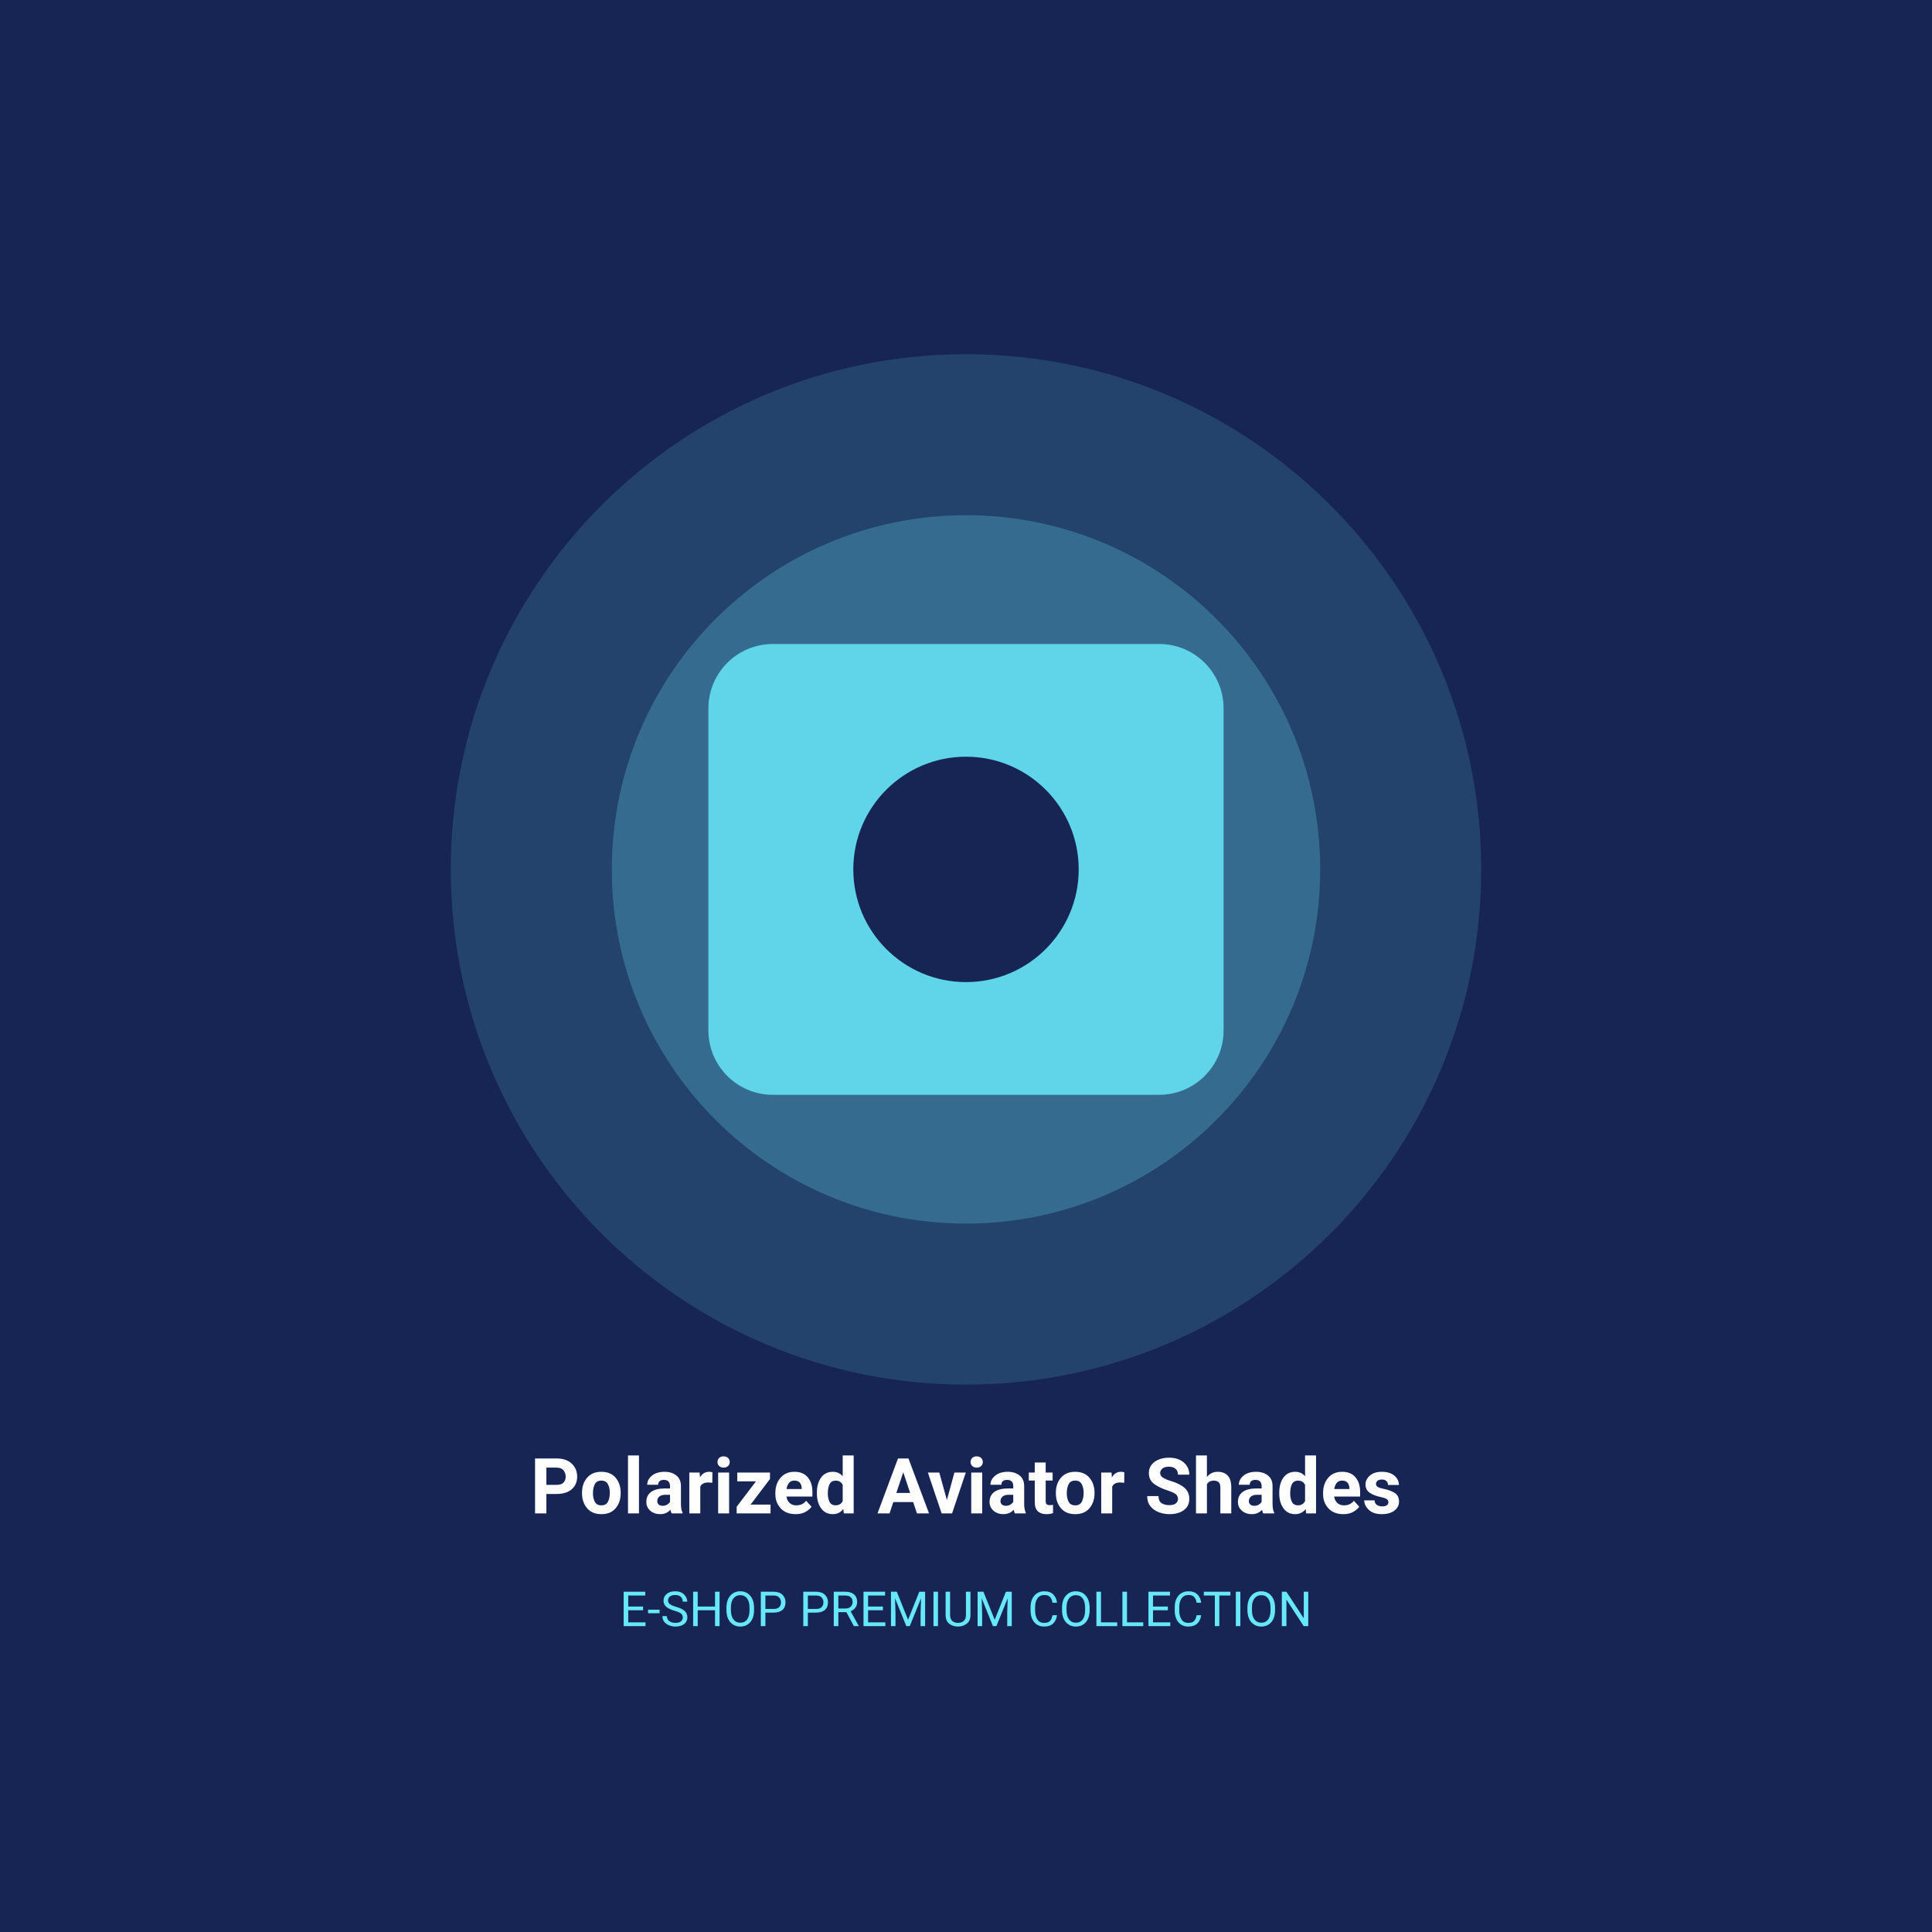
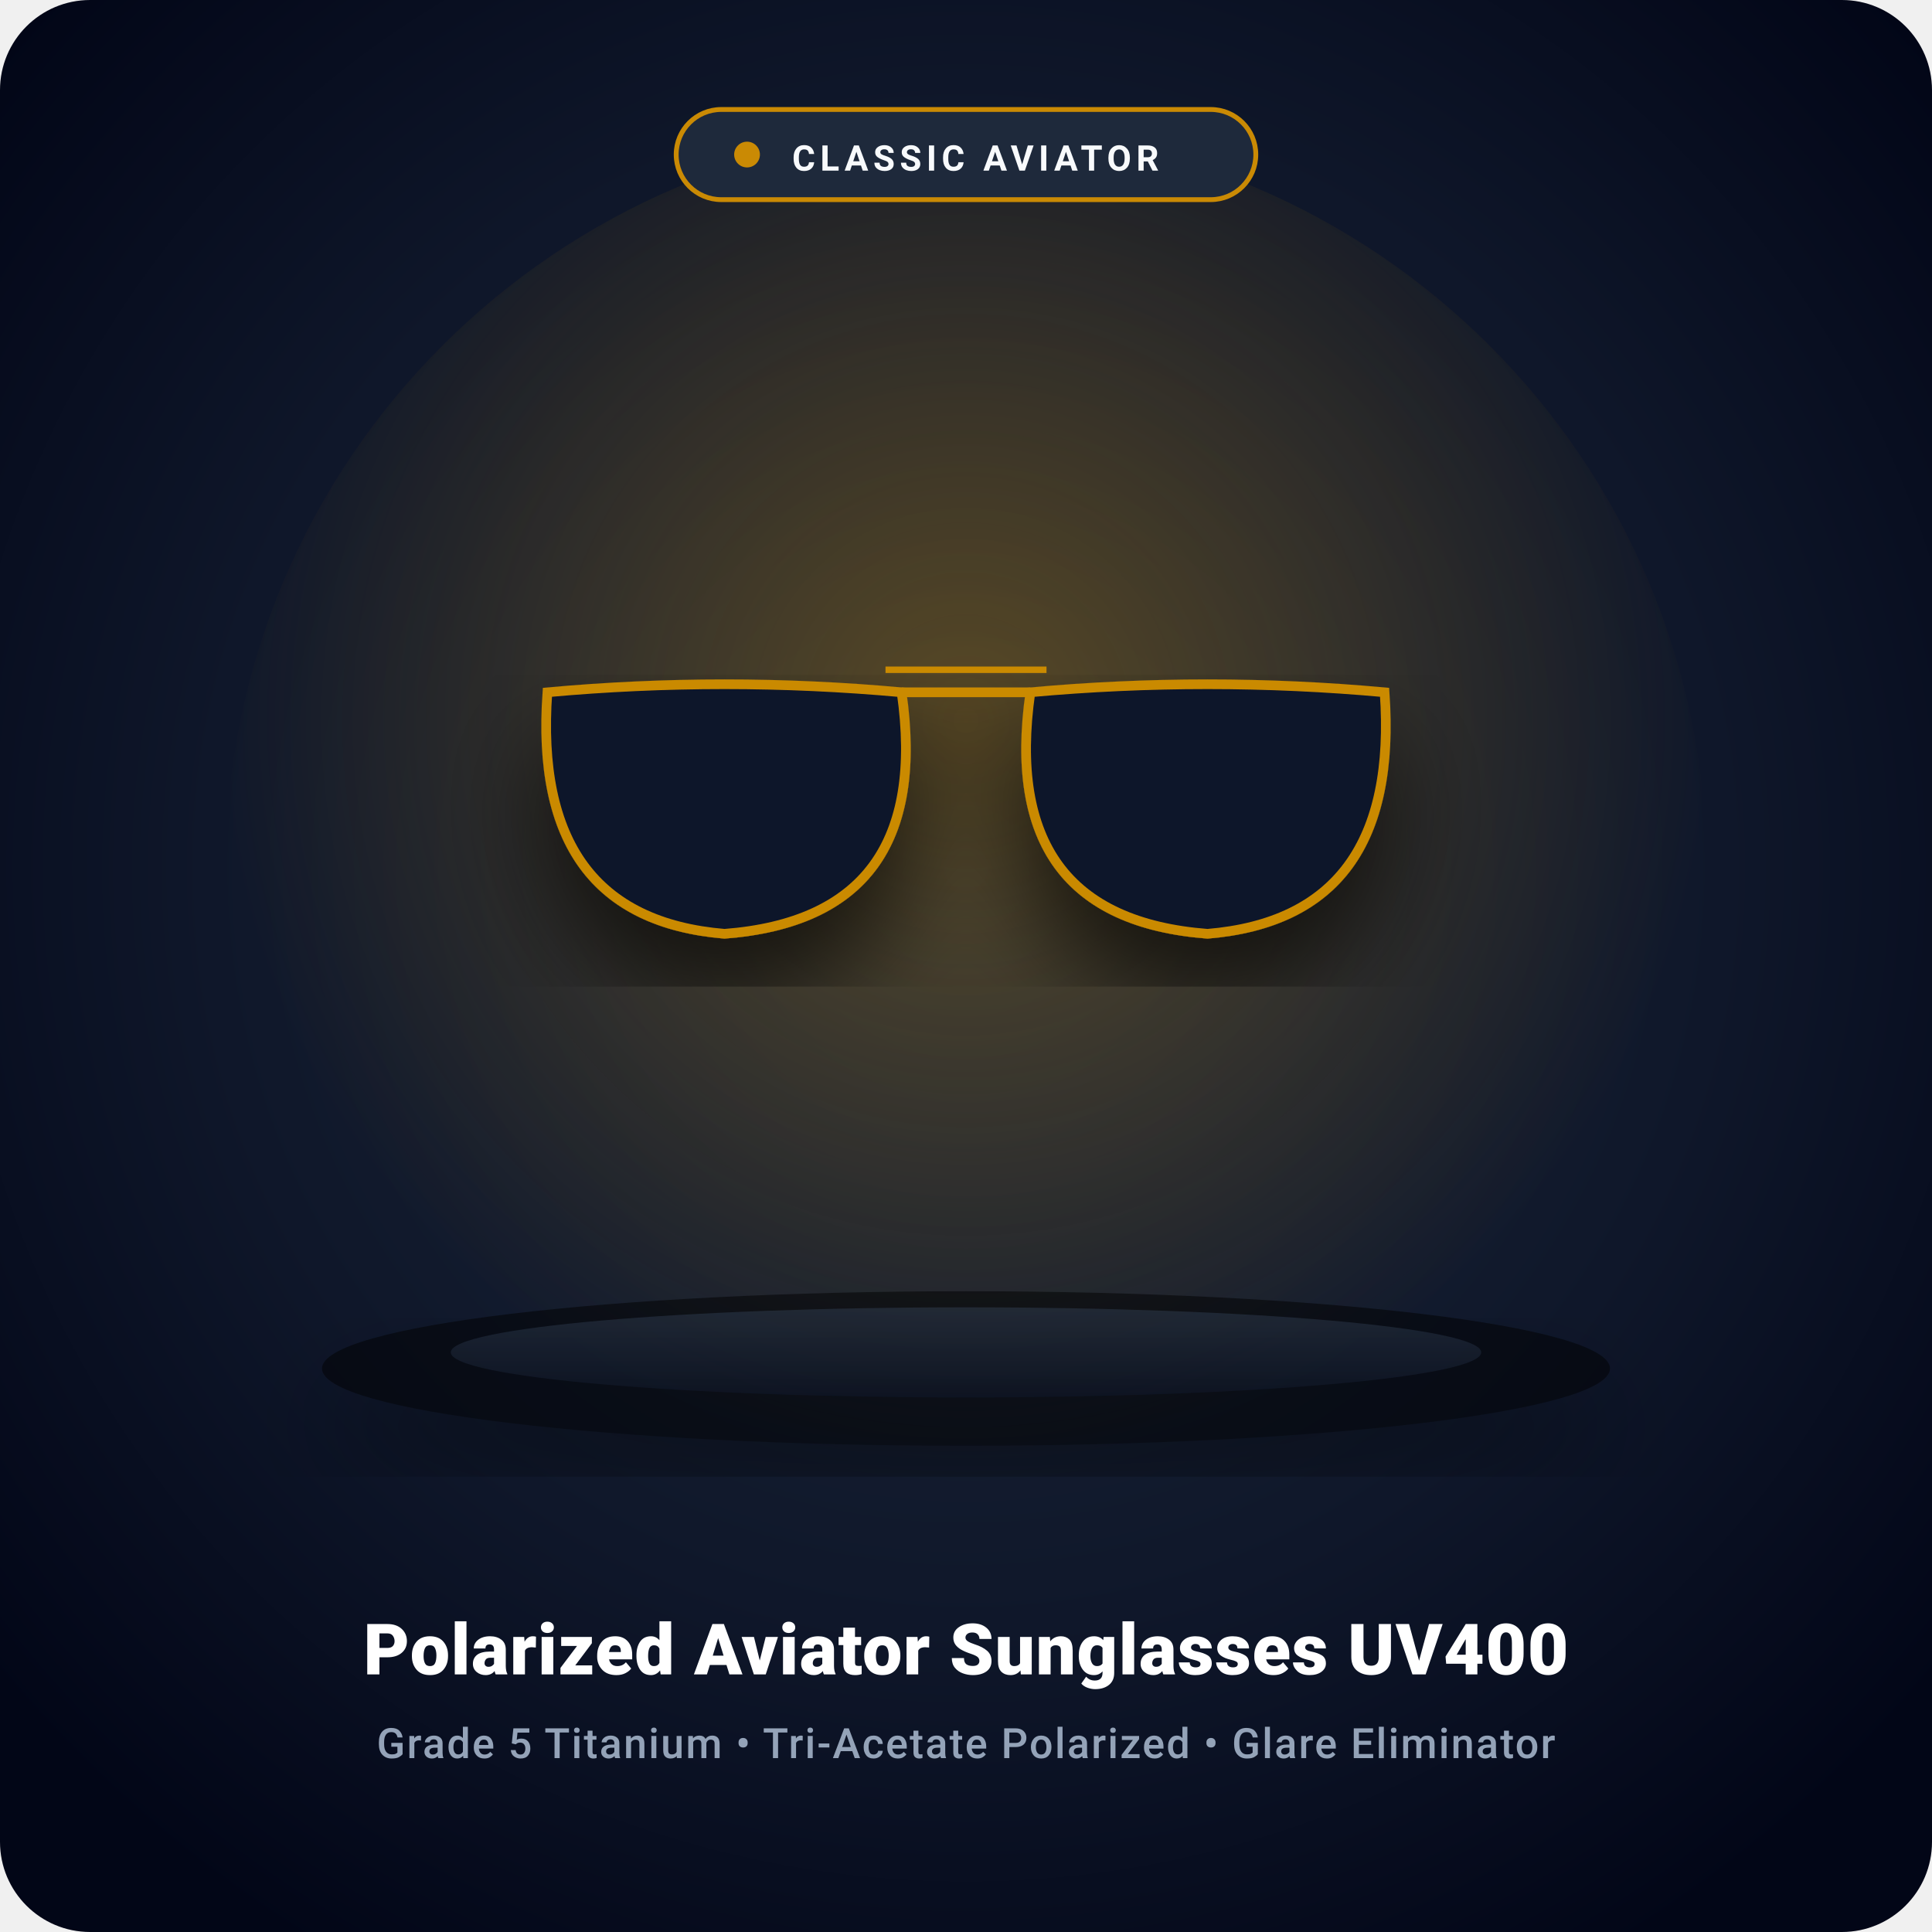
<svg xmlns="http://www.w3.org/2000/svg" viewBox="0 0 600 600" width="100%" height="100%">
-   <rect width="600" height="600" fill="#172554" />
-   <circle cx="300" cy="270" r="160" fill="#67e8f9" opacity="0.15" />
-   <circle cx="300" cy="270" r="110" fill="#67e8f9" opacity="0.25" />
-   <rect x="220" y="200" width="160" height="140" rx="20" fill="#67e8f9" opacity="0.85" />
-   <circle cx="300" cy="270" r="35" fill="#172554" />
-   <text x="300" y="470" font-family="-apple-system, BlinkMacSystemFont, 'Segoe UI', Roboto, sans-serif" font-size="24" font-weight="700" fill="#ffffff" text-anchor="middle">Polarized Aviator Shades</text>
-   <text x="300" y="505" font-family="-apple-system, BlinkMacSystemFont, 'Segoe UI', Roboto, sans-serif" font-size="15" fill="#67e8f9" text-anchor="middle">E-SHOP PREMIUM COLLECTION</text>
+   <defs>
+     <radialGradient id="bgGlow" cx="50%" cy="45%" r="65%">
+       <stop offset="0%" stop-color="#1e293b" />
+       <stop offset="60%" stop-color="#0f172a" />
+       <stop offset="100%" stop-color="#020617" />
+     </radialGradient>
+     <radialGradient id="spotlight" cx="50%" cy="40%" r="50%">
+       <stop offset="0%" stop-color="#ca8a04" stop-opacity="0.35" />
+       <stop offset="100%" stop-color="#ca8a04" stop-opacity="0" />
+     </radialGradient>
+     <linearGradient id="podiumGrad" x1="0%" y1="0%" x2="0%" y2="100%">
+       <stop offset="0%" stop-color="#334155" stop-opacity="0.8" />
+       <stop offset="100%" stop-color="#0f172a" stop-opacity="0.9" />
+     </linearGradient>
+     <filter id="dropShadow" x="-20%" y="-20%" width="140%" height="140%">
+       <feDropShadow dx="0" dy="18" stdDeviation="16" flood-color="#000000" flood-opacity="0.65" />
+     </filter>
+     <filter id="softGlow" x="-20%" y="-20%" width="140%" height="140%">
+       <feGaussianBlur stdDeviation="8" result="blur" />
+       <feComposite in="SourceGraphic" in2="blur" operator="over" />
+     </filter>
+   </defs>
+   <rect width="600" height="600" fill="url(#bgGlow)" rx="28" />
+   <circle cx="300" cy="270" r="230" fill="url(#spotlight)" />
+   <ellipse cx="300" cy="425" rx="200" ry="24" fill="#000000" opacity="0.5" filter="url(#dropShadow)" />
+   <ellipse cx="300" cy="420" rx="160" ry="14" fill="url(#podiumGrad)" opacity="0.6" />
+   <g transform="translate(300, 48)">
+     <rect x="-90" y="-14" width="180" height="28" rx="14" fill="#1e293b" stroke="#ca8a04" stroke-width="1.5" />
+     <circle cx="-68" cy="0" r="4" fill="#ca8a04" />
+     <text x="-54" y="5" font-family="-apple-system, BlinkMacSystemFont, 'Segoe UI', Roboto, sans-serif" font-size="11" font-weight="700" fill="#f8fafc" letter-spacing="1.5">CLASSIC AVIATOR</text>
+   </g>
+   <g id="productArtwork" filter="url(#dropShadow)">
+     <g transform="translate(140, 190)">
+       <path d="M 30,25 Q 85,20 140,25 Q 150,95 85,100 Q 25,95 30,25 Z" fill="#0f172a" stroke="#ca8a04" stroke-width="3" />
+       <path d="M 180,25 Q 235,20 290,25 Q 295,95 235,100 Q 170,95 180,25 Z" fill="#0f172a" stroke="#ca8a04" stroke-width="3" />
+       <line x1="140" y1="25" x2="180" y2="25" stroke="#ca8a04" stroke-width="3" />
+       <line x1="135" y1="18" x2="185" y2="18" stroke="#ca8a04" stroke-width="2" />
+     </g>
+   </g>
+   <g transform="translate(300, 520)">
+     <text x="0" y="0" font-family="-apple-system, BlinkMacSystemFont, 'Segoe UI', Roboto, sans-serif" font-size="22" font-weight="800" fill="#ffffff" text-anchor="middle" letter-spacing="0.3">Polarized Aviator Sunglasses UV400</text>
+     <text x="0" y="26" font-family="-apple-system, BlinkMacSystemFont, 'Segoe UI', Roboto, sans-serif" font-size="13" font-weight="500" fill="#94a3b8" text-anchor="middle" letter-spacing="0.5">Grade 5 Titanium • Tri-Acetate Polarized • Glare Eliminator</text>
+   </g>
</svg>
